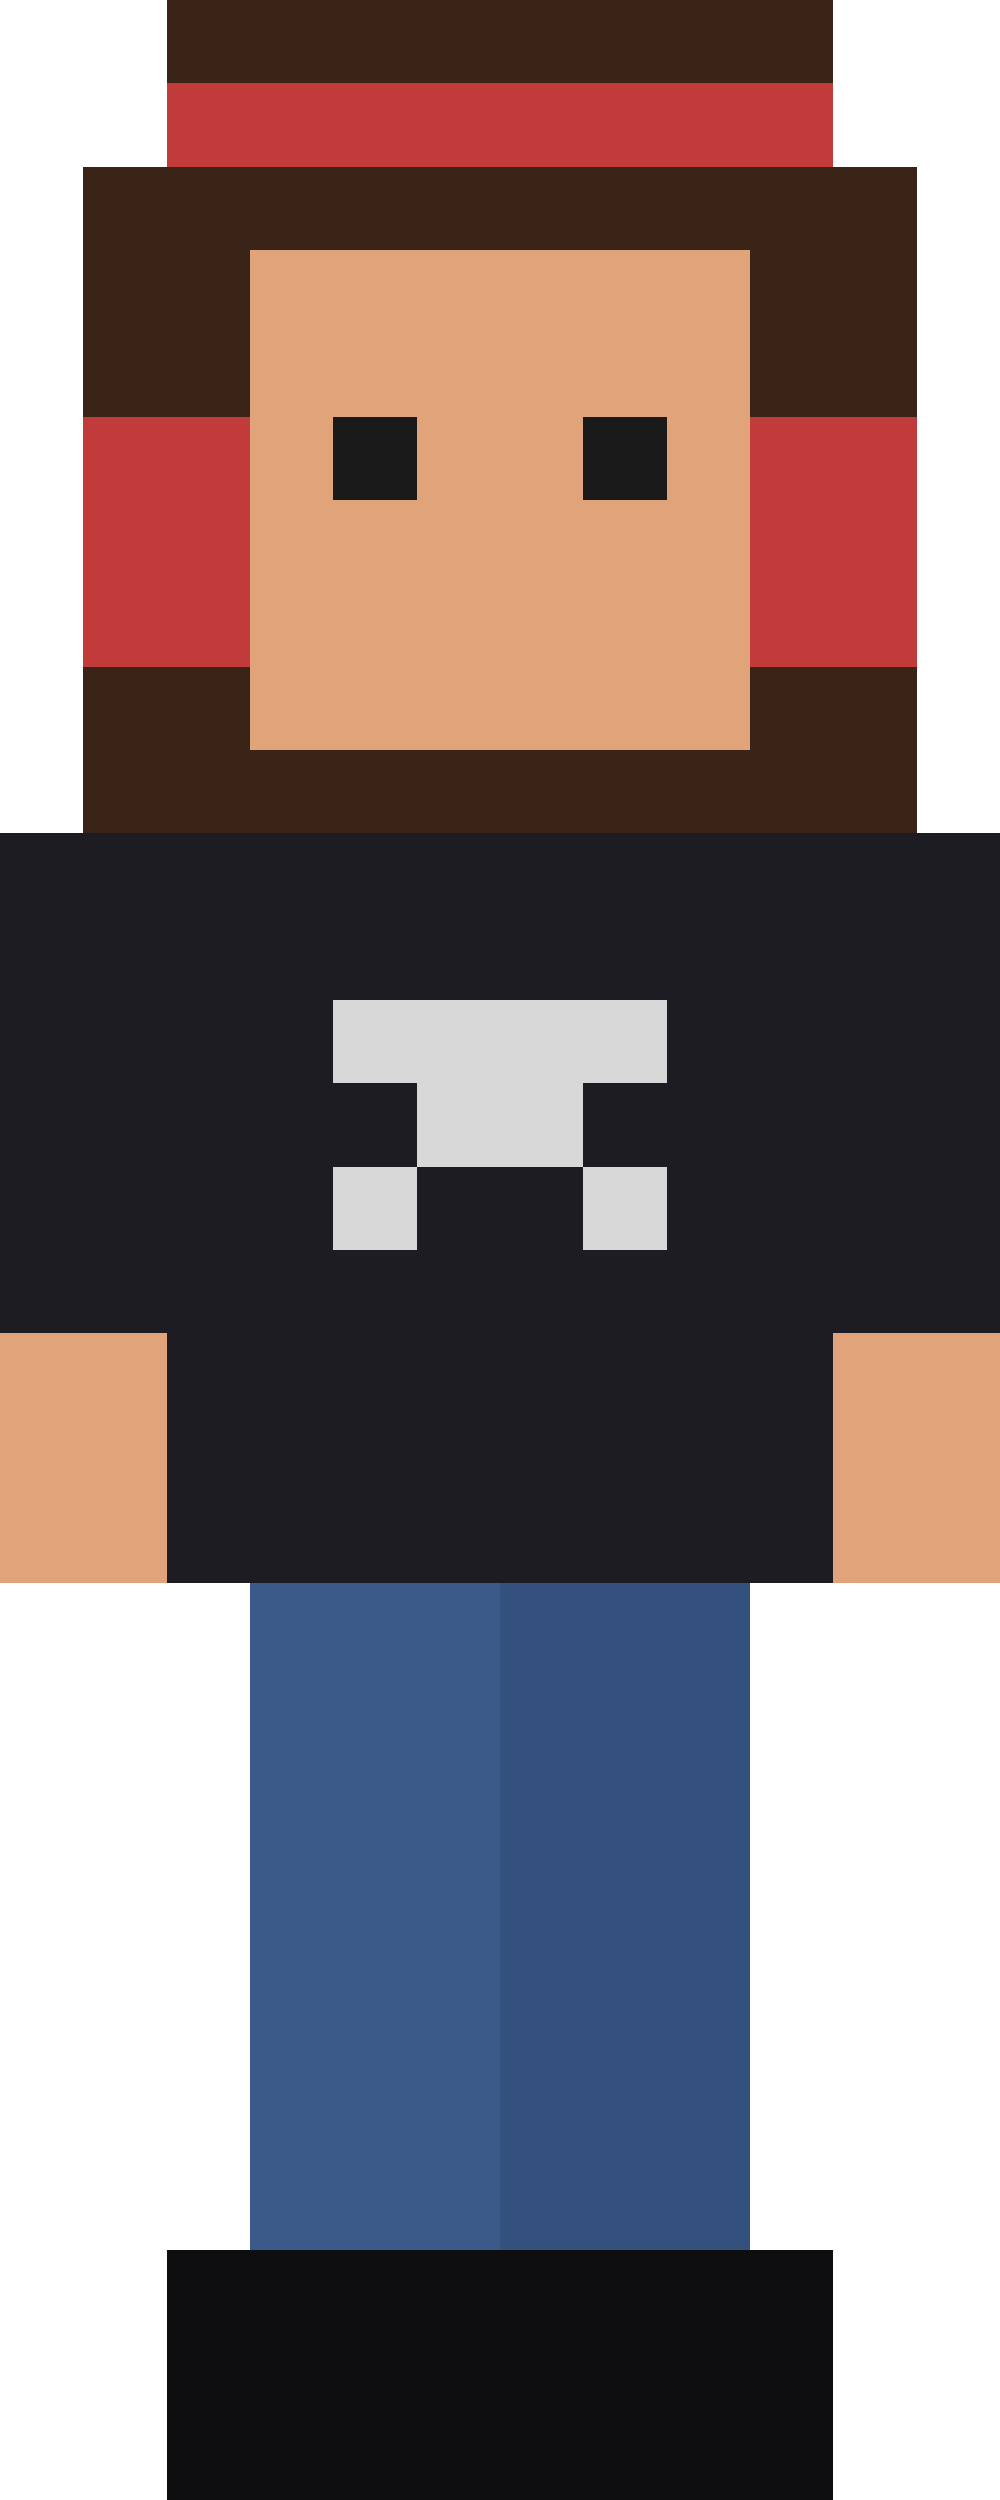
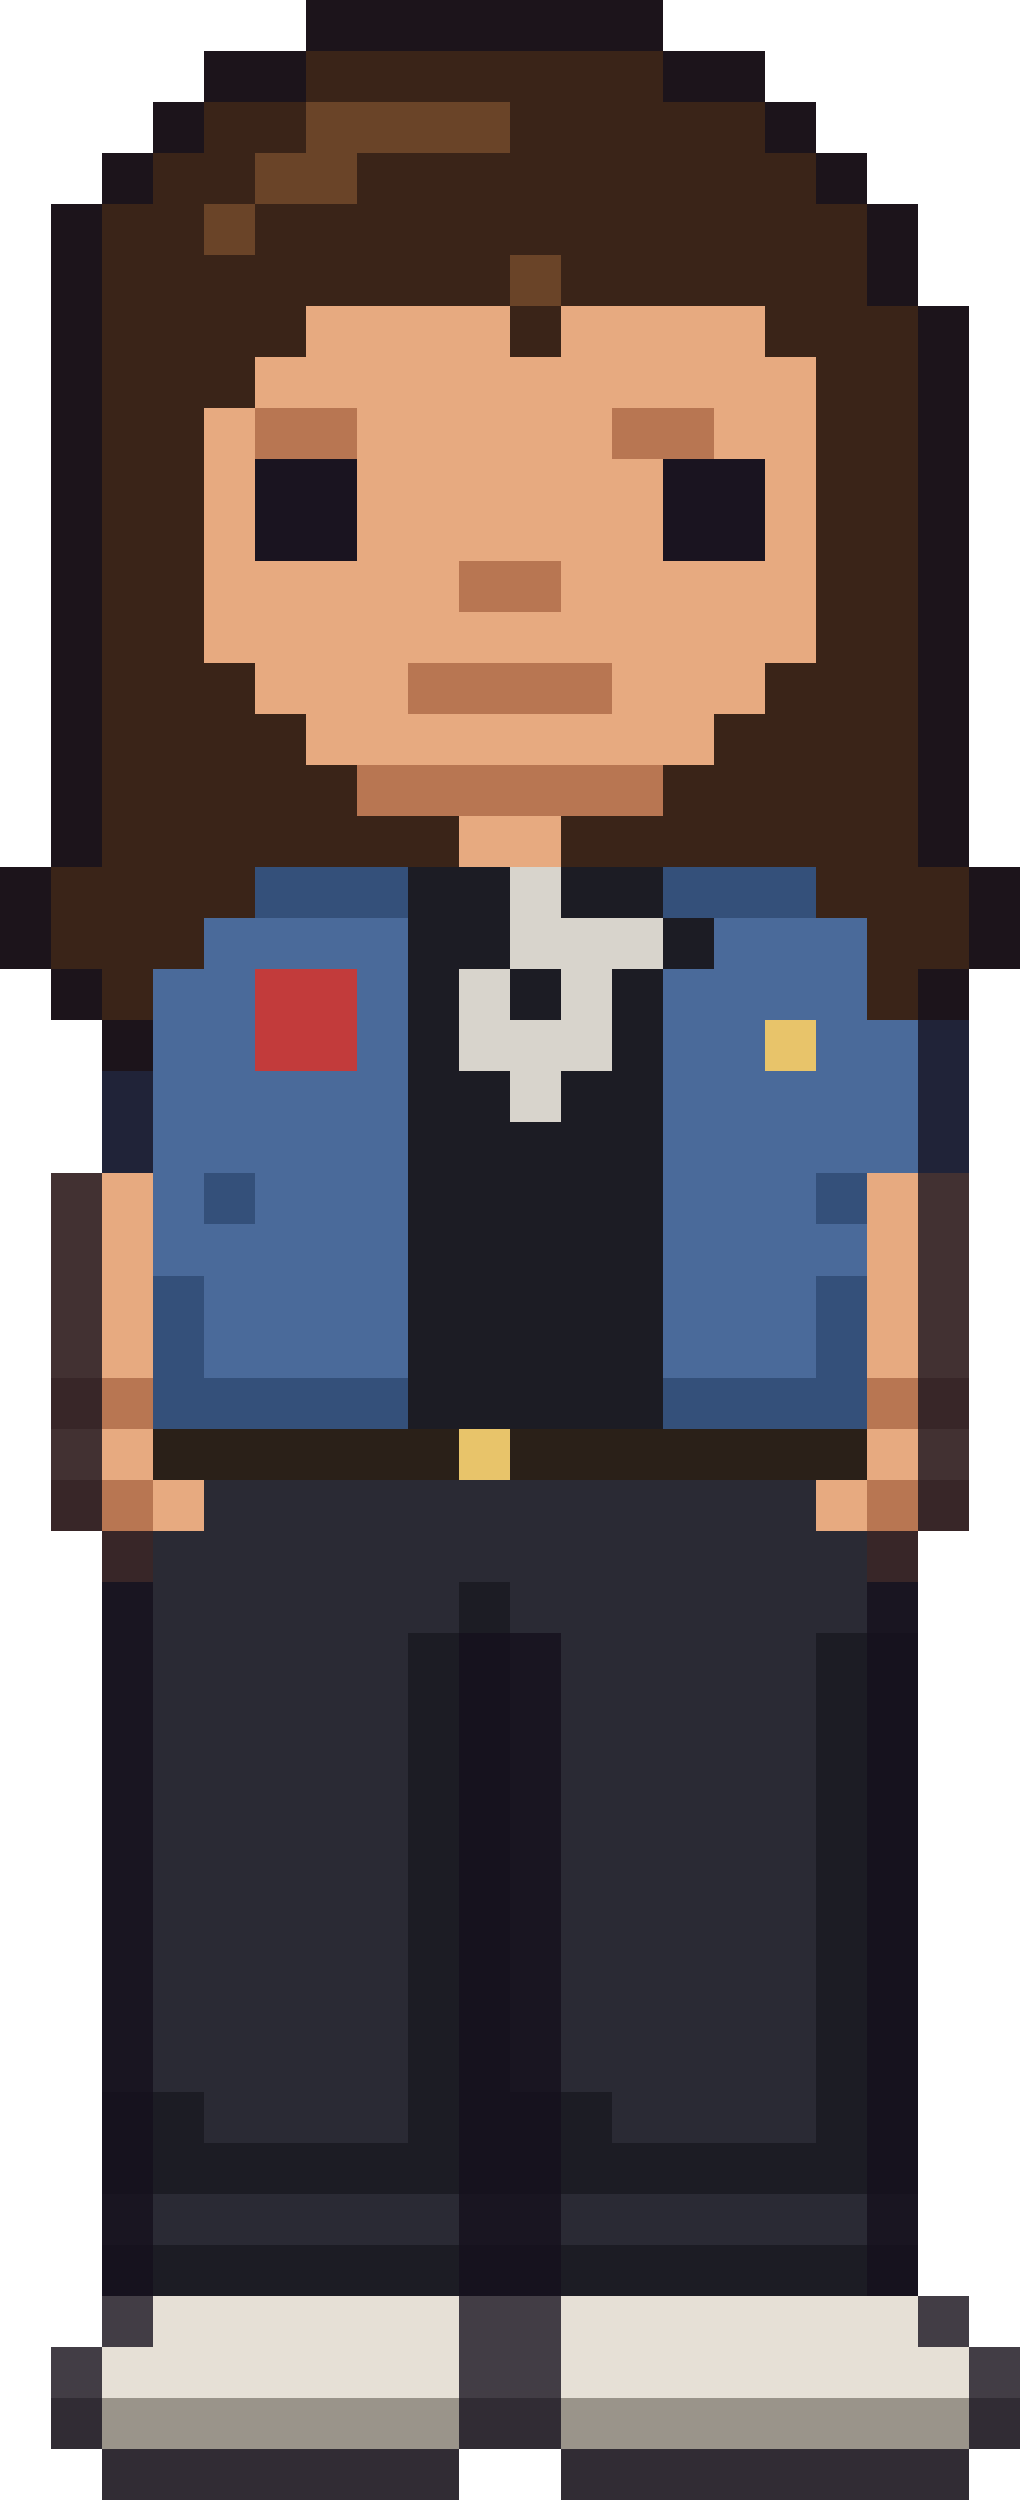
- <svg xmlns="http://www.w3.org/2000/svg" width="12" height="30" viewBox="0 0 12 30" shape-rendering="crispEdges">
-   <rect x="1" y="2" width="10" height="13" fill="#3a2418" />
-   <rect x="2" y="0" width="8" height="3" fill="#3a2418" />
-   <rect x="3" y="3" width="6" height="6" fill="#e0a37a" />
-   <rect x="4" y="5" width="1" height="1" fill="#1a1a1a" />
-   <rect x="7" y="5" width="1" height="1" fill="#1a1a1a" />
-   <rect x="2" y="1" width="8" height="1" fill="#c23b3b" />
-   <rect x="1" y="5" width="2" height="3" fill="#c23b3b" />
-   <rect x="9" y="5" width="2" height="3" fill="#c23b3b" />
-   <rect x="2" y="10" width="8" height="9" fill="#1c1c22" />
-   <rect x="4" y="12" width="4" height="3" fill="#d8d8d8" />
-   <rect x="5" y="14" width="2" height="1" fill="#1c1c22" />
-   <rect x="4" y="13" width="1" height="1" fill="#1c1c22" />
-   <rect x="7" y="13" width="1" height="1" fill="#1c1c22" />
-   <rect x="0" y="10" width="2" height="6" fill="#1c1c22" />
-   <rect x="10" y="10" width="2" height="6" fill="#1c1c22" />
-   <rect x="0" y="16" width="2" height="3" fill="#e0a37a" />
-   <rect x="10" y="16" width="2" height="3" fill="#e0a37a" />
-   <rect x="3" y="19" width="3" height="8" fill="#3b5a8a" />
-   <rect x="6" y="19" width="3" height="8" fill="#34507c" />
-   <rect x="2" y="27" width="4" height="3" fill="#0e0e10" />
-   <rect x="6" y="27" width="4" height="3" fill="#0e0e10" />
+ <svg xmlns="http://www.w3.org/2000/svg" width="20" height="49" viewBox="0 0 20 49" shape-rendering="crispEdges">
+   <rect x="6" y="0" width="1" height="1" fill="#1c141b" />
+   <rect x="7" y="0" width="1" height="1" fill="#1c141b" />
+   <rect x="8" y="0" width="1" height="1" fill="#1c141b" />
+   <rect x="9" y="0" width="1" height="1" fill="#1c141b" />
+   <rect x="10" y="0" width="1" height="1" fill="#1c141b" />
+   <rect x="11" y="0" width="1" height="1" fill="#1c141b" />
+   <rect x="12" y="0" width="1" height="1" fill="#1c141b" />
+   <rect x="4" y="1" width="1" height="1" fill="#1c141b" />
+   <rect x="5" y="1" width="1" height="1" fill="#1c141b" />
+   <rect x="13" y="1" width="1" height="1" fill="#1c141b" />
+   <rect x="14" y="1" width="1" height="1" fill="#1c141b" />
+   <rect x="3" y="2" width="1" height="1" fill="#1c141b" />
+   <rect x="15" y="2" width="1" height="1" fill="#1c141b" />
+   <rect x="2" y="3" width="1" height="1" fill="#1c141b" />
+   <rect x="16" y="3" width="1" height="1" fill="#1c141b" />
+   <rect x="1" y="4" width="1" height="1" fill="#1c141b" />
+   <rect x="17" y="4" width="1" height="1" fill="#1c141b" />
+   <rect x="1" y="5" width="1" height="1" fill="#1c141b" />
+   <rect x="17" y="5" width="1" height="1" fill="#1c141b" />
+   <rect x="1" y="6" width="1" height="1" fill="#1c141b" />
+   <rect x="18" y="6" width="1" height="1" fill="#1c141b" />
+   <rect x="1" y="7" width="1" height="1" fill="#1c141b" />
+   <rect x="18" y="7" width="1" height="1" fill="#1c141b" />
+   <rect x="1" y="8" width="1" height="1" fill="#1c141b" />
+   <rect x="18" y="8" width="1" height="1" fill="#1c141b" />
+   <rect x="1" y="9" width="1" height="1" fill="#1c141b" />
+   <rect x="18" y="9" width="1" height="1" fill="#1c141b" />
+   <rect x="1" y="10" width="1" height="1" fill="#1c141b" />
+   <rect x="18" y="10" width="1" height="1" fill="#1c141b" />
+   <rect x="1" y="11" width="1" height="1" fill="#1c141b" />
+   <rect x="18" y="11" width="1" height="1" fill="#1c141b" />
+   <rect x="1" y="12" width="1" height="1" fill="#1c141b" />
+   <rect x="18" y="12" width="1" height="1" fill="#1c141b" />
+   <rect x="1" y="13" width="1" height="1" fill="#1c141b" />
+   <rect x="18" y="13" width="1" height="1" fill="#1c141b" />
+   <rect x="1" y="14" width="1" height="1" fill="#1c141b" />
+   <rect x="18" y="14" width="1" height="1" fill="#1c141b" />
+   <rect x="1" y="15" width="1" height="1" fill="#1c141b" />
+   <rect x="18" y="15" width="1" height="1" fill="#1c141b" />
+   <rect x="1" y="16" width="1" height="1" fill="#1c141b" />
+   <rect x="18" y="16" width="1" height="1" fill="#1c141b" />
+   <rect x="0" y="17" width="1" height="1" fill="#1c141b" />
+   <rect x="19" y="17" width="1" height="1" fill="#1c141b" />
+   <rect x="0" y="18" width="1" height="1" fill="#1c141b" />
+   <rect x="19" y="18" width="1" height="1" fill="#1c141b" />
+   <rect x="1" y="19" width="1" height="1" fill="#1c141b" />
+   <rect x="18" y="19" width="1" height="1" fill="#1c141b" />
+   <rect x="2" y="20" width="1" height="1" fill="#1c141b" />
+   <rect x="18" y="20" width="1" height="1" fill="#202338" />
+   <rect x="2" y="21" width="1" height="1" fill="#202338" />
+   <rect x="18" y="21" width="1" height="1" fill="#202338" />
+   <rect x="2" y="22" width="1" height="1" fill="#202338" />
+   <rect x="18" y="22" width="1" height="1" fill="#202338" />
+   <rect x="1" y="23" width="1" height="1" fill="#423132" />
+   <rect x="18" y="23" width="1" height="1" fill="#423132" />
+   <rect x="1" y="24" width="1" height="1" fill="#423132" />
+   <rect x="18" y="24" width="1" height="1" fill="#423132" />
+   <rect x="1" y="25" width="1" height="1" fill="#423132" />
+   <rect x="18" y="25" width="1" height="1" fill="#423132" />
+   <rect x="1" y="26" width="1" height="1" fill="#423132" />
+   <rect x="18" y="26" width="1" height="1" fill="#423132" />
+   <rect x="1" y="27" width="1" height="1" fill="#382628" />
+   <rect x="18" y="27" width="1" height="1" fill="#382628" />
+   <rect x="1" y="28" width="1" height="1" fill="#423132" />
+   <rect x="18" y="28" width="1" height="1" fill="#423132" />
+   <rect x="1" y="29" width="1" height="1" fill="#382628" />
+   <rect x="18" y="29" width="1" height="1" fill="#382628" />
+   <rect x="2" y="30" width="1" height="1" fill="#382628" />
+   <rect x="17" y="30" width="1" height="1" fill="#382628" />
+   <rect x="2" y="31" width="1" height="1" fill="#191521" />
+   <rect x="17" y="31" width="1" height="1" fill="#191521" />
+   <rect x="2" y="32" width="1" height="1" fill="#191521" />
+   <rect x="9" y="32" width="1" height="1" fill="#16121e" />
+   <rect x="10" y="32" width="1" height="1" fill="#191521" />
+   <rect x="17" y="32" width="1" height="1" fill="#16121e" />
+   <rect x="2" y="33" width="1" height="1" fill="#191521" />
+   <rect x="9" y="33" width="1" height="1" fill="#16121e" />
+   <rect x="10" y="33" width="1" height="1" fill="#191521" />
+   <rect x="17" y="33" width="1" height="1" fill="#16121e" />
+   <rect x="2" y="34" width="1" height="1" fill="#191521" />
+   <rect x="9" y="34" width="1" height="1" fill="#16121e" />
+   <rect x="10" y="34" width="1" height="1" fill="#191521" />
+   <rect x="17" y="34" width="1" height="1" fill="#16121e" />
+   <rect x="2" y="35" width="1" height="1" fill="#191521" />
+   <rect x="9" y="35" width="1" height="1" fill="#16121e" />
+   <rect x="10" y="35" width="1" height="1" fill="#191521" />
+   <rect x="17" y="35" width="1" height="1" fill="#16121e" />
+   <rect x="2" y="36" width="1" height="1" fill="#191521" />
+   <rect x="9" y="36" width="1" height="1" fill="#16121e" />
+   <rect x="10" y="36" width="1" height="1" fill="#191521" />
+   <rect x="17" y="36" width="1" height="1" fill="#16121e" />
+   <rect x="2" y="37" width="1" height="1" fill="#191521" />
+   <rect x="9" y="37" width="1" height="1" fill="#16121e" />
+   <rect x="10" y="37" width="1" height="1" fill="#191521" />
+   <rect x="17" y="37" width="1" height="1" fill="#16121e" />
+   <rect x="2" y="38" width="1" height="1" fill="#191521" />
+   <rect x="9" y="38" width="1" height="1" fill="#16121e" />
+   <rect x="10" y="38" width="1" height="1" fill="#191521" />
+   <rect x="17" y="38" width="1" height="1" fill="#16121e" />
+   <rect x="2" y="39" width="1" height="1" fill="#191521" />
+   <rect x="9" y="39" width="1" height="1" fill="#16121e" />
+   <rect x="10" y="39" width="1" height="1" fill="#191521" />
+   <rect x="17" y="39" width="1" height="1" fill="#16121e" />
+   <rect x="2" y="40" width="1" height="1" fill="#191521" />
+   <rect x="9" y="40" width="1" height="1" fill="#16121e" />
+   <rect x="10" y="40" width="1" height="1" fill="#191521" />
+   <rect x="17" y="40" width="1" height="1" fill="#16121e" />
+   <rect x="2" y="41" width="1" height="1" fill="#16121e" />
+   <rect x="9" y="41" width="1" height="1" fill="#16121e" />
+   <rect x="10" y="41" width="1" height="1" fill="#16121e" />
+   <rect x="17" y="41" width="1" height="1" fill="#16121e" />
+   <rect x="2" y="42" width="1" height="1" fill="#16121e" />
+   <rect x="9" y="42" width="1" height="1" fill="#16121e" />
+   <rect x="10" y="42" width="1" height="1" fill="#16121e" />
+   <rect x="17" y="42" width="1" height="1" fill="#16121e" />
+   <rect x="2" y="43" width="1" height="1" fill="#191521" />
+   <rect x="9" y="43" width="1" height="1" fill="#191521" />
+   <rect x="10" y="43" width="1" height="1" fill="#191521" />
+   <rect x="17" y="43" width="1" height="1" fill="#191521" />
+   <rect x="2" y="44" width="1" height="1" fill="#16121e" />
+   <rect x="9" y="44" width="1" height="1" fill="#16121e" />
+   <rect x="10" y="44" width="1" height="1" fill="#16121e" />
+   <rect x="17" y="44" width="1" height="1" fill="#16121e" />
+   <rect x="2" y="45" width="1" height="1" fill="#423d45" />
+   <rect x="9" y="45" width="1" height="1" fill="#423d45" />
+   <rect x="10" y="45" width="1" height="1" fill="#423d45" />
+   <rect x="18" y="45" width="1" height="1" fill="#423d45" />
+   <rect x="1" y="46" width="1" height="1" fill="#423d45" />
+   <rect x="9" y="46" width="1" height="1" fill="#423d45" />
+   <rect x="10" y="46" width="1" height="1" fill="#423d45" />
+   <rect x="19" y="46" width="1" height="1" fill="#423d45" />
+   <rect x="1" y="47" width="1" height="1" fill="#312c34" />
+   <rect x="9" y="47" width="1" height="1" fill="#312c34" />
+   <rect x="10" y="47" width="1" height="1" fill="#312c34" />
+   <rect x="19" y="47" width="1" height="1" fill="#312c34" />
+   <rect x="2" y="48" width="1" height="1" fill="#312c34" />
+   <rect x="3" y="48" width="1" height="1" fill="#312c34" />
+   <rect x="4" y="48" width="1" height="1" fill="#312c34" />
+   <rect x="5" y="48" width="1" height="1" fill="#312c34" />
+   <rect x="6" y="48" width="1" height="1" fill="#312c34" />
+   <rect x="7" y="48" width="1" height="1" fill="#312c34" />
+   <rect x="8" y="48" width="1" height="1" fill="#312c34" />
+   <rect x="11" y="48" width="1" height="1" fill="#312c34" />
+   <rect x="12" y="48" width="1" height="1" fill="#312c34" />
+   <rect x="13" y="48" width="1" height="1" fill="#312c34" />
+   <rect x="14" y="48" width="1" height="1" fill="#312c34" />
+   <rect x="15" y="48" width="1" height="1" fill="#312c34" />
+   <rect x="16" y="48" width="1" height="1" fill="#312c34" />
+   <rect x="17" y="48" width="1" height="1" fill="#312c34" />
+   <rect x="18" y="48" width="1" height="1" fill="#312c34" />
+   <rect x="6" y="1" width="7" height="1" fill="#3a2418" />
+   <rect x="4" y="2" width="2" height="1" fill="#3a2418" />
+   <rect x="6" y="2" width="4" height="1" fill="#6a4428" />
+   <rect x="10" y="2" width="5" height="1" fill="#3a2418" />
+   <rect x="3" y="3" width="2" height="1" fill="#3a2418" />
+   <rect x="5" y="3" width="2" height="1" fill="#6a4428" />
+   <rect x="7" y="3" width="9" height="1" fill="#3a2418" />
+   <rect x="2" y="4" width="2" height="1" fill="#3a2418" />
+   <rect x="4" y="4" width="1" height="1" fill="#6a4428" />
+   <rect x="5" y="4" width="12" height="1" fill="#3a2418" />
+   <rect x="2" y="5" width="8" height="1" fill="#3a2418" />
+   <rect x="10" y="5" width="1" height="1" fill="#6a4428" />
+   <rect x="11" y="5" width="6" height="1" fill="#3a2418" />
+   <rect x="2" y="6" width="4" height="1" fill="#3a2418" />
+   <rect x="6" y="6" width="4" height="1" fill="#e7aa80" />
+   <rect x="10" y="6" width="1" height="1" fill="#3a2418" />
+   <rect x="11" y="6" width="4" height="1" fill="#e7aa80" />
+   <rect x="15" y="6" width="3" height="1" fill="#3a2418" />
+   <rect x="2" y="7" width="3" height="1" fill="#3a2418" />
+   <rect x="5" y="7" width="11" height="1" fill="#e7aa80" />
+   <rect x="16" y="7" width="2" height="1" fill="#3a2418" />
+   <rect x="2" y="8" width="2" height="1" fill="#3a2418" />
+   <rect x="4" y="8" width="1" height="1" fill="#e7aa80" />
+   <rect x="5" y="8" width="2" height="1" fill="#b87652" />
+   <rect x="7" y="8" width="5" height="1" fill="#e7aa80" />
+   <rect x="12" y="8" width="2" height="1" fill="#b87652" />
+   <rect x="14" y="8" width="2" height="1" fill="#e7aa80" />
+   <rect x="16" y="8" width="2" height="1" fill="#3a2418" />
+   <rect x="2" y="9" width="2" height="1" fill="#3a2418" />
+   <rect x="4" y="9" width="1" height="1" fill="#e7aa80" />
+   <rect x="5" y="9" width="2" height="1" fill="#1a1420" />
+   <rect x="7" y="9" width="6" height="1" fill="#e7aa80" />
+   <rect x="13" y="9" width="2" height="1" fill="#1a1420" />
+   <rect x="15" y="9" width="1" height="1" fill="#e7aa80" />
+   <rect x="16" y="9" width="2" height="1" fill="#3a2418" />
+   <rect x="2" y="10" width="2" height="1" fill="#3a2418" />
+   <rect x="4" y="10" width="1" height="1" fill="#e7aa80" />
+   <rect x="5" y="10" width="2" height="1" fill="#1a1420" />
+   <rect x="7" y="10" width="6" height="1" fill="#e7aa80" />
+   <rect x="13" y="10" width="2" height="1" fill="#1a1420" />
+   <rect x="15" y="10" width="1" height="1" fill="#e7aa80" />
+   <rect x="16" y="10" width="2" height="1" fill="#3a2418" />
+   <rect x="2" y="11" width="2" height="1" fill="#3a2418" />
+   <rect x="4" y="11" width="5" height="1" fill="#e7aa80" />
+   <rect x="9" y="11" width="2" height="1" fill="#b87652" />
+   <rect x="11" y="11" width="5" height="1" fill="#e7aa80" />
+   <rect x="16" y="11" width="2" height="1" fill="#3a2418" />
+   <rect x="2" y="12" width="2" height="1" fill="#3a2418" />
+   <rect x="4" y="12" width="12" height="1" fill="#e7aa80" />
+   <rect x="16" y="12" width="2" height="1" fill="#3a2418" />
+   <rect x="2" y="13" width="3" height="1" fill="#3a2418" />
+   <rect x="5" y="13" width="3" height="1" fill="#e7aa80" />
+   <rect x="8" y="13" width="4" height="1" fill="#b87652" />
+   <rect x="12" y="13" width="3" height="1" fill="#e7aa80" />
+   <rect x="15" y="13" width="3" height="1" fill="#3a2418" />
+   <rect x="2" y="14" width="4" height="1" fill="#3a2418" />
+   <rect x="6" y="14" width="8" height="1" fill="#e7aa80" />
+   <rect x="14" y="14" width="4" height="1" fill="#3a2418" />
+   <rect x="2" y="15" width="5" height="1" fill="#3a2418" />
+   <rect x="7" y="15" width="6" height="1" fill="#b87652" />
+   <rect x="13" y="15" width="5" height="1" fill="#3a2418" />
+   <rect x="2" y="16" width="7" height="1" fill="#3a2418" />
+   <rect x="9" y="16" width="2" height="1" fill="#e7aa80" />
+   <rect x="11" y="16" width="7" height="1" fill="#3a2418" />
+   <rect x="1" y="17" width="4" height="1" fill="#3a2418" />
+   <rect x="5" y="17" width="3" height="1" fill="#34507a" />
+   <rect x="8" y="17" width="2" height="1" fill="#1c1c24" />
+   <rect x="10" y="17" width="1" height="1" fill="#d8d4cc" />
+   <rect x="11" y="17" width="2" height="1" fill="#1c1c24" />
+   <rect x="13" y="17" width="3" height="1" fill="#34507a" />
+   <rect x="16" y="17" width="3" height="1" fill="#3a2418" />
+   <rect x="1" y="18" width="3" height="1" fill="#3a2418" />
+   <rect x="4" y="18" width="4" height="1" fill="#4a6a9a" />
+   <rect x="8" y="18" width="2" height="1" fill="#1c1c24" />
+   <rect x="10" y="18" width="3" height="1" fill="#d8d4cc" />
+   <rect x="13" y="18" width="1" height="1" fill="#1c1c24" />
+   <rect x="14" y="18" width="3" height="1" fill="#4a6a9a" />
+   <rect x="17" y="18" width="2" height="1" fill="#3a2418" />
+   <rect x="2" y="19" width="1" height="1" fill="#3a2418" />
+   <rect x="3" y="19" width="2" height="1" fill="#4a6a9a" />
+   <rect x="5" y="19" width="2" height="1" fill="#c23b3b" />
+   <rect x="7" y="19" width="1" height="1" fill="#4a6a9a" />
+   <rect x="8" y="19" width="1" height="1" fill="#1c1c24" />
+   <rect x="9" y="19" width="1" height="1" fill="#d8d4cc" />
+   <rect x="10" y="19" width="1" height="1" fill="#1c1c24" />
+   <rect x="11" y="19" width="1" height="1" fill="#d8d4cc" />
+   <rect x="12" y="19" width="1" height="1" fill="#1c1c24" />
+   <rect x="13" y="19" width="4" height="1" fill="#4a6a9a" />
+   <rect x="17" y="19" width="1" height="1" fill="#3a2418" />
+   <rect x="3" y="20" width="2" height="1" fill="#4a6a9a" />
+   <rect x="5" y="20" width="2" height="1" fill="#c23b3b" />
+   <rect x="7" y="20" width="1" height="1" fill="#4a6a9a" />
+   <rect x="8" y="20" width="1" height="1" fill="#1c1c24" />
+   <rect x="9" y="20" width="3" height="1" fill="#d8d4cc" />
+   <rect x="12" y="20" width="1" height="1" fill="#1c1c24" />
+   <rect x="13" y="20" width="2" height="1" fill="#4a6a9a" />
+   <rect x="15" y="20" width="1" height="1" fill="#e8c46a" />
+   <rect x="16" y="20" width="2" height="1" fill="#4a6a9a" />
+   <rect x="3" y="21" width="5" height="1" fill="#4a6a9a" />
+   <rect x="8" y="21" width="2" height="1" fill="#1c1c24" />
+   <rect x="10" y="21" width="1" height="1" fill="#d8d4cc" />
+   <rect x="11" y="21" width="2" height="1" fill="#1c1c24" />
+   <rect x="13" y="21" width="5" height="1" fill="#4a6a9a" />
+   <rect x="3" y="22" width="5" height="1" fill="#4a6a9a" />
+   <rect x="8" y="22" width="5" height="1" fill="#1c1c24" />
+   <rect x="13" y="22" width="5" height="1" fill="#4a6a9a" />
+   <rect x="2" y="23" width="1" height="1" fill="#e7aa80" />
+   <rect x="3" y="23" width="1" height="1" fill="#4a6a9a" />
+   <rect x="4" y="23" width="1" height="1" fill="#34507a" />
+   <rect x="5" y="23" width="3" height="1" fill="#4a6a9a" />
+   <rect x="8" y="23" width="5" height="1" fill="#1c1c24" />
+   <rect x="13" y="23" width="3" height="1" fill="#4a6a9a" />
+   <rect x="16" y="23" width="1" height="1" fill="#34507a" />
+   <rect x="17" y="23" width="1" height="1" fill="#e7aa80" />
+   <rect x="2" y="24" width="1" height="1" fill="#e7aa80" />
+   <rect x="3" y="24" width="5" height="1" fill="#4a6a9a" />
+   <rect x="8" y="24" width="5" height="1" fill="#1c1c24" />
+   <rect x="13" y="24" width="4" height="1" fill="#4a6a9a" />
+   <rect x="17" y="24" width="1" height="1" fill="#e7aa80" />
+   <rect x="2" y="25" width="1" height="1" fill="#e7aa80" />
+   <rect x="3" y="25" width="1" height="1" fill="#34507a" />
+   <rect x="4" y="25" width="4" height="1" fill="#4a6a9a" />
+   <rect x="8" y="25" width="5" height="1" fill="#1c1c24" />
+   <rect x="13" y="25" width="3" height="1" fill="#4a6a9a" />
+   <rect x="16" y="25" width="1" height="1" fill="#34507a" />
+   <rect x="17" y="25" width="1" height="1" fill="#e7aa80" />
+   <rect x="2" y="26" width="1" height="1" fill="#e7aa80" />
+   <rect x="3" y="26" width="1" height="1" fill="#34507a" />
+   <rect x="4" y="26" width="4" height="1" fill="#4a6a9a" />
+   <rect x="8" y="26" width="5" height="1" fill="#1c1c24" />
+   <rect x="13" y="26" width="3" height="1" fill="#4a6a9a" />
+   <rect x="16" y="26" width="1" height="1" fill="#34507a" />
+   <rect x="17" y="26" width="1" height="1" fill="#e7aa80" />
+   <rect x="2" y="27" width="1" height="1" fill="#b87652" />
+   <rect x="3" y="27" width="5" height="1" fill="#34507a" />
+   <rect x="8" y="27" width="5" height="1" fill="#1c1c24" />
+   <rect x="13" y="27" width="4" height="1" fill="#34507a" />
+   <rect x="17" y="27" width="1" height="1" fill="#b87652" />
+   <rect x="2" y="28" width="1" height="1" fill="#e7aa80" />
+   <rect x="3" y="28" width="6" height="1" fill="#2a2018" />
+   <rect x="9" y="28" width="1" height="1" fill="#e8c46a" />
+   <rect x="10" y="28" width="7" height="1" fill="#2a2018" />
+   <rect x="17" y="28" width="1" height="1" fill="#e7aa80" />
+   <rect x="2" y="29" width="1" height="1" fill="#b87652" />
+   <rect x="3" y="29" width="1" height="1" fill="#e7aa80" />
+   <rect x="4" y="29" width="12" height="1" fill="#2a2a34" />
+   <rect x="16" y="29" width="1" height="1" fill="#e7aa80" />
+   <rect x="17" y="29" width="1" height="1" fill="#b87652" />
+   <rect x="3" y="30" width="14" height="1" fill="#2a2a34" />
+   <rect x="3" y="31" width="6" height="1" fill="#2a2a34" />
+   <rect x="9" y="31" width="1" height="1" fill="#1c1c24" />
+   <rect x="10" y="31" width="7" height="1" fill="#2a2a34" />
+   <rect x="3" y="32" width="5" height="1" fill="#2a2a34" />
+   <rect x="8" y="32" width="1" height="1" fill="#1c1c24" />
+   <rect x="11" y="32" width="5" height="1" fill="#2a2a34" />
+   <rect x="16" y="32" width="1" height="1" fill="#1c1c24" />
+   <rect x="3" y="33" width="5" height="1" fill="#2a2a34" />
+   <rect x="8" y="33" width="1" height="1" fill="#1c1c24" />
+   <rect x="11" y="33" width="5" height="1" fill="#2a2a34" />
+   <rect x="16" y="33" width="1" height="1" fill="#1c1c24" />
+   <rect x="3" y="34" width="5" height="1" fill="#2a2a34" />
+   <rect x="8" y="34" width="1" height="1" fill="#1c1c24" />
+   <rect x="11" y="34" width="5" height="1" fill="#2a2a34" />
+   <rect x="16" y="34" width="1" height="1" fill="#1c1c24" />
+   <rect x="3" y="35" width="5" height="1" fill="#2a2a34" />
+   <rect x="8" y="35" width="1" height="1" fill="#1c1c24" />
+   <rect x="11" y="35" width="5" height="1" fill="#2a2a34" />
+   <rect x="16" y="35" width="1" height="1" fill="#1c1c24" />
+   <rect x="3" y="36" width="5" height="1" fill="#2a2a34" />
+   <rect x="8" y="36" width="1" height="1" fill="#1c1c24" />
+   <rect x="11" y="36" width="5" height="1" fill="#2a2a34" />
+   <rect x="16" y="36" width="1" height="1" fill="#1c1c24" />
+   <rect x="3" y="37" width="5" height="1" fill="#2a2a34" />
+   <rect x="8" y="37" width="1" height="1" fill="#1c1c24" />
+   <rect x="11" y="37" width="5" height="1" fill="#2a2a34" />
+   <rect x="16" y="37" width="1" height="1" fill="#1c1c24" />
+   <rect x="3" y="38" width="5" height="1" fill="#2a2a34" />
+   <rect x="8" y="38" width="1" height="1" fill="#1c1c24" />
+   <rect x="11" y="38" width="5" height="1" fill="#2a2a34" />
+   <rect x="16" y="38" width="1" height="1" fill="#1c1c24" />
+   <rect x="3" y="39" width="5" height="1" fill="#2a2a34" />
+   <rect x="8" y="39" width="1" height="1" fill="#1c1c24" />
+   <rect x="11" y="39" width="5" height="1" fill="#2a2a34" />
+   <rect x="16" y="39" width="1" height="1" fill="#1c1c24" />
+   <rect x="3" y="40" width="5" height="1" fill="#2a2a34" />
+   <rect x="8" y="40" width="1" height="1" fill="#1c1c24" />
+   <rect x="11" y="40" width="5" height="1" fill="#2a2a34" />
+   <rect x="16" y="40" width="1" height="1" fill="#1c1c24" />
+   <rect x="3" y="41" width="1" height="1" fill="#1c1c24" />
+   <rect x="4" y="41" width="4" height="1" fill="#2a2a34" />
+   <rect x="8" y="41" width="1" height="1" fill="#1c1c24" />
+   <rect x="11" y="41" width="1" height="1" fill="#1c1c24" />
+   <rect x="12" y="41" width="4" height="1" fill="#2a2a34" />
+   <rect x="16" y="41" width="1" height="1" fill="#1c1c24" />
+   <rect x="3" y="42" width="6" height="1" fill="#1c1c24" />
+   <rect x="11" y="42" width="6" height="1" fill="#1c1c24" />
+   <rect x="3" y="43" width="6" height="1" fill="#2a2a34" />
+   <rect x="11" y="43" width="6" height="1" fill="#2a2a34" />
+   <rect x="3" y="44" width="6" height="1" fill="#1c1c24" />
+   <rect x="11" y="44" width="6" height="1" fill="#1c1c24" />
+   <rect x="3" y="45" width="6" height="1" fill="#e6e0d6" />
+   <rect x="11" y="45" width="7" height="1" fill="#e6e0d6" />
+   <rect x="2" y="46" width="7" height="1" fill="#e6e0d6" />
+   <rect x="11" y="46" width="8" height="1" fill="#e6e0d6" />
+   <rect x="2" y="47" width="7" height="1" fill="#9a948a" />
+   <rect x="11" y="47" width="8" height="1" fill="#9a948a" />
</svg>
